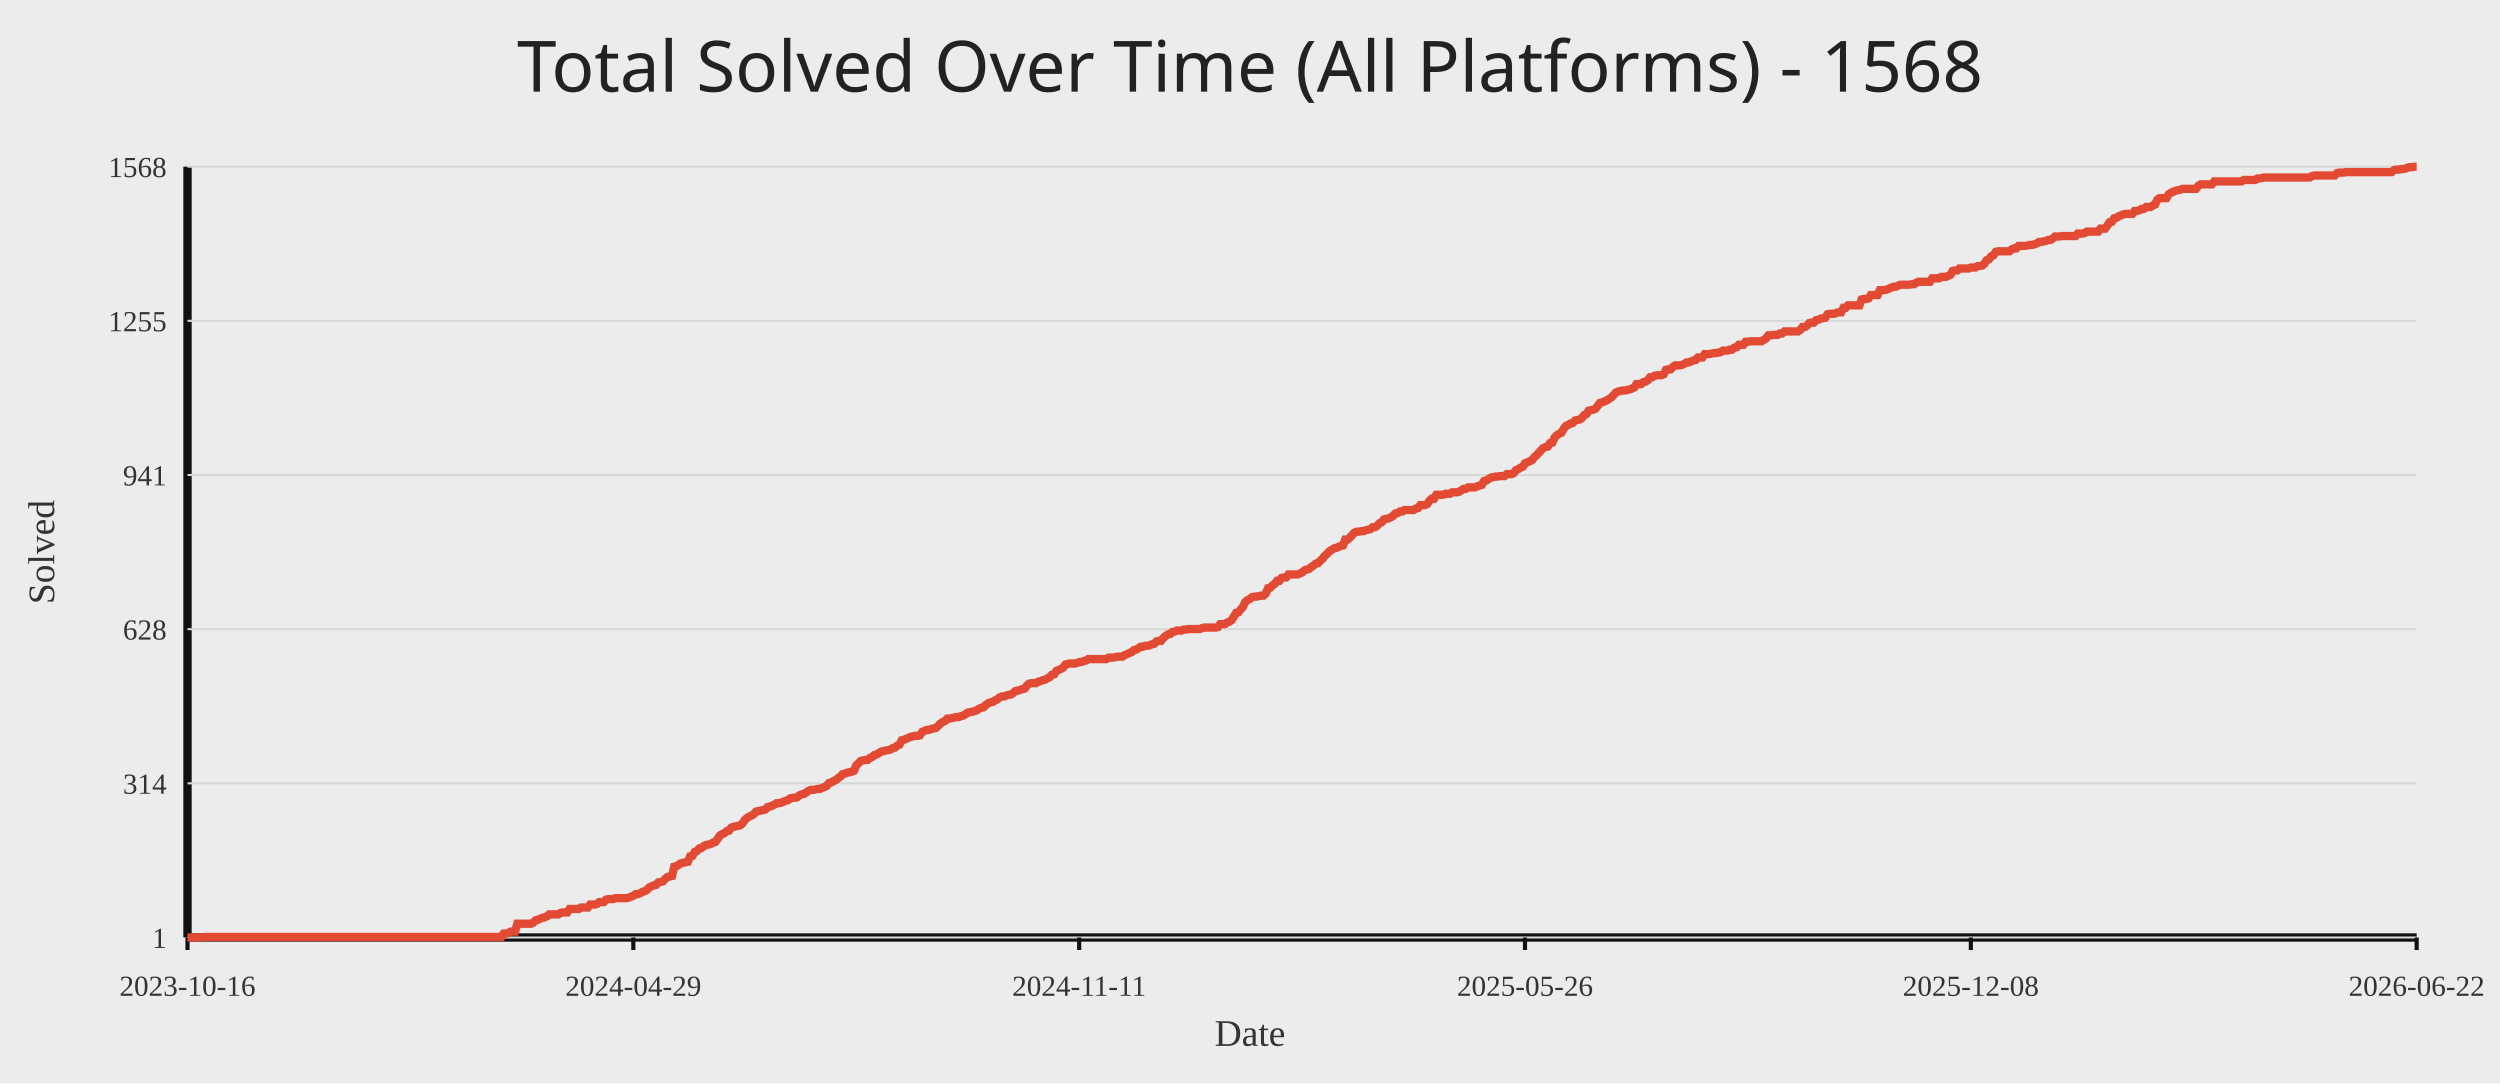
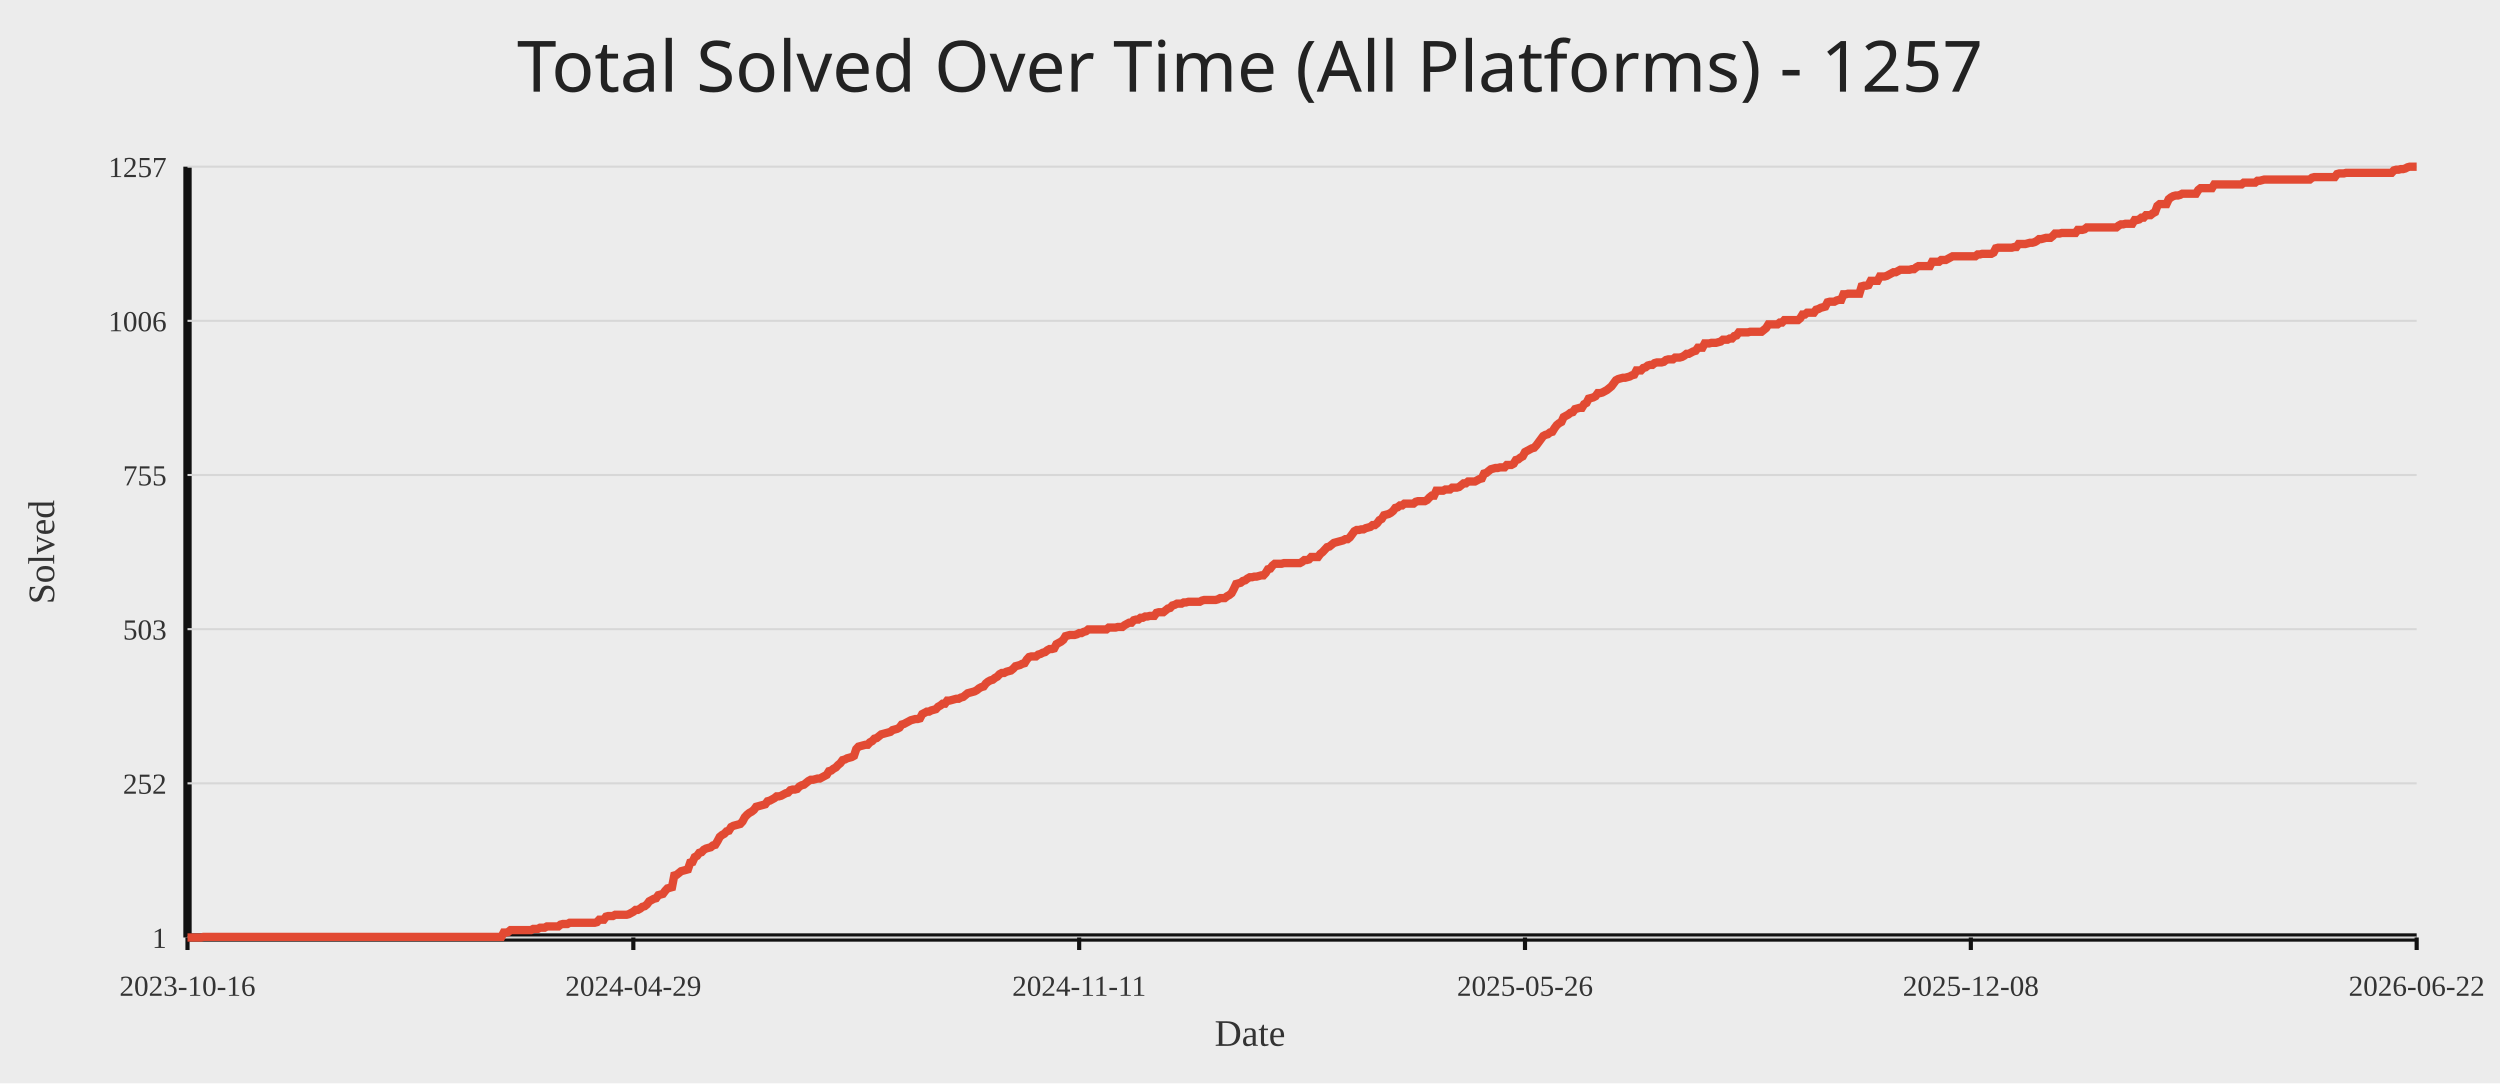
<svg xmlns="http://www.w3.org/2000/svg" width="1200" height="520">
  <rect width="100%" height="100%" fill="#ececec" />
-   <text x="50%" y="44" text-anchor="middle" fill="#222" font-size="34" font-family="Comic Sans MS, Segoe UI">Total Solved Over Time (All Platforms) - 1568</text>
+   <text x="50%" y="44" text-anchor="middle" fill="#222" font-size="34" font-family="Comic Sans MS, Segoe UI">Total Solved Over Time (All Platforms) - 1257</text>
  <line x1="90" y1="450" x2="1160" y2="450" stroke="#111" stroke-width="4" />
  <line x1="90" y1="80" x2="90" y2="450" stroke="#111" stroke-width="4" />
  <line x1="90" y1="450.00" x2="1160" y2="450.00" stroke="#d7d7d7" stroke-width="1" />
  <text x="80" y="455.00" text-anchor="end" fill="#333" font-size="14">1</text>
  <line x1="90" y1="376.00" x2="1160" y2="376.00" stroke="#d7d7d7" stroke-width="1" />
-   <text x="80" y="381.00" text-anchor="end" fill="#333" font-size="14">314</text>
+   <text x="80" y="381.00" text-anchor="end" fill="#333" font-size="14">252</text>
  <line x1="90" y1="302.00" x2="1160" y2="302.00" stroke="#d7d7d7" stroke-width="1" />
-   <text x="80" y="307.00" text-anchor="end" fill="#333" font-size="14">628</text>
+   <text x="80" y="307.00" text-anchor="end" fill="#333" font-size="14">503</text>
  <line x1="90" y1="228.00" x2="1160" y2="228.00" stroke="#d7d7d7" stroke-width="1" />
-   <text x="80" y="233.00" text-anchor="end" fill="#333" font-size="14">941</text>
+   <text x="80" y="233.00" text-anchor="end" fill="#333" font-size="14">755</text>
  <line x1="90" y1="154.00" x2="1160" y2="154.00" stroke="#d7d7d7" stroke-width="1" />
-   <text x="80" y="159.00" text-anchor="end" fill="#333" font-size="14">1255</text>
+   <text x="80" y="159.00" text-anchor="end" fill="#333" font-size="14">1006</text>
  <line x1="90" y1="80.00" x2="1160" y2="80.00" stroke="#d7d7d7" stroke-width="1" />
-   <text x="80" y="85.00" text-anchor="end" fill="#333" font-size="14">1568</text>
+   <text x="80" y="85.00" text-anchor="end" fill="#333" font-size="14">1257</text>
  <line x1="90.00" y1="450" x2="90.00" y2="456" stroke="#111" stroke-width="2" />
  <text x="90.00" y="478" text-anchor="middle" fill="#333" font-size="14">2023-10-16</text>
  <line x1="304.00" y1="450" x2="304.00" y2="456" stroke="#111" stroke-width="2" />
  <text x="304.00" y="478" text-anchor="middle" fill="#333" font-size="14">2024-04-29</text>
  <line x1="518.00" y1="450" x2="518.00" y2="456" stroke="#111" stroke-width="2" />
  <text x="518.00" y="478" text-anchor="middle" fill="#333" font-size="14">2024-11-11</text>
  <line x1="732.00" y1="450" x2="732.00" y2="456" stroke="#111" stroke-width="2" />
  <text x="732.00" y="478" text-anchor="middle" fill="#333" font-size="14">2025-05-26</text>
  <line x1="946.00" y1="450" x2="946.00" y2="456" stroke="#111" stroke-width="2" />
  <text x="946.00" y="478" text-anchor="middle" fill="#333" font-size="14">2025-12-08</text>
  <line x1="1160.00" y1="450" x2="1160.00" y2="456" stroke="#111" stroke-width="2" />
  <text x="1160.00" y="478" text-anchor="middle" fill="#333" font-size="14">2026-06-22</text>
-   <polyline fill="none" stroke="#e24a33" stroke-width="4" points="90.00,450.00 91.09,450.00 92.18,450.00 93.28,450.00 94.37,450.00 95.46,450.00 96.55,450.00 97.64,449.76 98.73,449.76 99.83,449.76 100.92,449.76 102.01,449.76 103.10,449.76 104.19,449.76 105.29,449.76 106.38,449.76 107.47,449.76 108.56,449.76 109.65,449.76 110.74,449.76 111.84,449.76 112.93,449.76 114.02,449.76 115.11,449.76 116.20,449.76 117.30,449.76 118.39,449.76 119.48,449.76 120.57,449.76 121.66,449.76 122.76,449.76 123.85,449.76 124.94,449.76 126.03,449.76 127.12,449.76 128.21,449.76 129.31,449.76 130.40,449.76 131.49,449.76 132.58,449.76 133.67,449.76 134.77,449.76 135.86,449.76 136.95,449.76 138.04,449.76 139.13,449.76 140.22,449.76 141.32,449.76 142.41,449.76 143.50,449.76 144.59,449.76 145.68,449.76 146.78,449.76 147.87,449.76 148.96,449.76 150.05,449.76 151.14,449.76 152.23,449.76 153.33,449.76 154.42,449.76 155.51,449.76 156.60,449.76 157.69,449.76 158.79,449.76 159.88,449.76 160.97,449.76 162.06,449.76 163.15,449.76 164.24,449.76 165.34,449.76 166.43,449.76 167.52,449.76 168.61,449.76 169.70,449.76 170.80,449.76 171.89,449.76 172.98,449.76 174.07,449.76 175.16,449.76 176.26,449.76 177.35,449.76 178.44,449.76 179.53,449.76 180.62,449.76 181.71,449.76 182.81,449.76 183.90,449.76 184.99,449.76 186.08,449.76 187.17,449.76 188.27,449.76 189.36,449.76 190.45,449.76 191.54,449.76 192.63,449.76 193.72,449.76 194.82,449.76 195.91,449.76 197.00,449.76 198.09,449.76 199.18,449.76 200.28,449.76 201.37,449.76 202.46,449.76 203.55,449.76 204.64,449.76 205.73,449.76 206.83,449.76 207.92,449.76 209.01,449.76 210.10,449.76 211.19,449.76 212.29,449.76 213.38,449.76 214.47,449.76 215.56,449.76 216.65,449.76 217.74,449.76 218.84,449.76 219.93,449.76 221.02,449.76 222.11,449.76 223.20,449.76 224.30,449.76 225.39,449.76 226.48,449.76 227.57,449.76 228.66,449.76 229.76,449.76 230.85,449.76 231.94,449.76 233.03,449.76 234.12,449.76 235.21,449.76 236.31,449.76 237.40,449.76 238.49,449.76 239.58,449.76 240.67,449.76 241.77,448.11 242.86,448.11 243.95,447.87 245.04,447.17 246.13,447.17 247.22,447.17 248.32,443.39 249.41,443.39 250.50,443.39 251.59,443.39 252.68,443.39 253.78,443.39 254.87,443.39 255.96,442.92 257.05,441.74 258.14,441.50 259.23,441.03 260.33,440.56 261.42,440.32 262.51,439.85 263.60,438.90 264.69,438.90 265.79,438.90 266.88,438.90 267.97,438.90 269.06,438.19 270.15,437.96 271.24,437.96 272.34,437.96 273.43,436.31 274.52,436.31 275.61,436.31 276.70,436.31 277.80,436.31 278.89,435.60 279.98,435.60 281.07,435.60 282.16,435.60 283.26,434.18 284.35,434.18 285.44,434.18 286.53,433.94 287.62,433.00 288.71,433.00 289.81,433.00 290.90,431.82 291.99,431.58 293.08,431.58 294.17,431.58 295.27,431.11 296.36,431.11 297.45,431.11 298.54,431.11 299.63,431.11 300.72,431.11 301.82,430.87 302.91,430.40 304.00,429.93 305.09,429.22 306.18,429.22 307.28,428.75 308.37,428.04 309.46,427.80 310.55,427.10 311.64,425.92 312.73,425.44 313.83,424.97 314.92,424.74 316.01,423.55 317.10,423.32 318.19,423.08 319.29,421.90 320.38,420.96 321.47,420.72 322.56,420.49 323.65,416.00 324.74,415.76 325.84,415.05 326.93,414.35 328.02,414.11 329.11,413.87 330.20,413.64 331.30,411.04 332.39,410.80 333.48,408.92 334.57,408.44 335.66,407.26 336.76,407.03 337.85,406.08 338.94,405.61 340.03,405.37 341.12,405.14 342.21,404.43 343.31,404.19 344.40,402.78 345.49,401.12 346.58,400.41 347.67,399.94 348.77,399.00 349.86,398.76 350.95,397.35 352.04,396.87 353.13,396.64 354.22,396.40 355.32,396.16 356.41,395.22 357.50,393.57 358.59,392.62 359.68,391.91 360.78,391.44 361.87,390.73 362.96,389.55 364.05,389.32 365.14,389.08 366.23,388.84 367.33,388.61 368.42,387.43 369.51,387.19 370.60,386.72 371.69,386.25 372.79,385.54 373.88,385.54 374.97,385.30 376.06,384.83 377.15,384.36 378.24,384.12 379.34,383.18 380.43,382.94 381.52,382.94 382.61,382.71 383.70,381.76 384.80,381.29 385.89,381.05 386.98,380.34 388.07,379.64 389.16,379.16 390.26,379.16 391.35,378.93 392.44,378.69 393.53,378.69 394.62,378.22 395.71,377.75 396.81,377.28 397.90,375.86 398.99,375.62 400.08,374.91 401.17,374.44 402.27,373.50 403.36,372.79 404.45,371.61 405.54,371.37 406.63,370.90 407.72,370.66 408.82,370.43 409.91,369.96 411.00,367.36 412.09,366.41 413.18,365.23 414.28,365.00 415.37,364.76 416.46,364.76 417.55,363.82 418.64,363.34 419.73,362.40 420.83,362.16 421.92,361.46 423.01,360.75 424.10,360.51 425.19,360.27 426.29,360.04 427.38,359.80 428.47,359.09 429.56,358.86 430.65,357.91 431.74,357.44 432.84,355.32 433.93,355.08 435.02,354.61 436.11,354.14 437.20,353.66 438.30,353.43 439.39,353.19 440.48,353.19 441.57,352.95 442.66,351.30 443.76,350.83 444.85,350.36 445.94,350.36 447.03,349.89 448.12,349.65 449.21,349.41 450.31,348.47 451.40,347.29 452.49,346.58 453.58,346.11 454.67,344.93 455.77,344.93 456.86,344.69 457.95,344.45 459.04,344.22 460.13,344.22 461.22,343.75 462.32,343.51 463.41,342.80 464.50,342.09 465.59,341.86 466.68,341.62 467.78,341.38 468.87,340.91 469.96,340.20 471.05,339.73 472.14,339.50 473.23,338.32 474.33,337.61 475.42,337.13 476.51,336.90 477.60,336.19 478.69,335.72 479.79,334.77 480.88,334.30 481.97,334.30 483.06,333.83 484.15,333.59 485.24,333.36 486.34,332.65 487.43,331.70 488.52,331.47 489.61,331.23 490.70,330.76 491.80,330.52 492.89,329.11 493.98,328.16 495.07,327.93 496.16,327.93 497.26,327.93 498.35,327.22 499.44,326.98 500.53,326.51 501.62,326.27 502.71,325.56 503.81,325.09 504.90,323.91 505.99,323.68 507.08,322.02 508.17,321.55 509.27,321.08 510.36,320.37 511.45,318.95 512.54,318.72 513.63,318.48 514.72,318.48 515.82,318.48 516.91,318.25 518.00,317.77 519.09,317.77 520.18,317.30 521.28,317.06 522.37,316.36 523.46,316.36 524.55,316.36 525.64,316.36 526.73,316.36 527.83,316.36 528.92,316.36 530.01,316.36 531.10,316.36 532.19,315.65 533.29,315.65 534.38,315.65 535.47,315.41 536.56,315.18 537.65,315.18 538.74,315.18 539.84,314.47 540.93,313.99 542.02,313.52 543.11,313.05 544.20,312.11 545.30,311.87 546.39,311.16 547.48,310.45 548.57,310.45 549.66,309.98 550.76,309.98 551.85,309.74 552.94,309.27 554.03,309.04 555.12,307.86 556.21,307.62 557.31,307.62 558.40,306.20 559.49,305.26 560.58,304.55 561.67,304.31 562.77,303.37 563.86,303.13 564.95,302.66 566.04,302.66 567.13,302.66 568.22,302.19 569.32,302.19 570.41,301.95 571.50,301.95 572.59,301.95 573.68,301.95 574.78,301.95 575.87,301.95 576.96,301.48 578.05,301.24 579.14,301.24 580.23,301.24 581.33,301.24 582.42,301.24 583.51,301.24 584.60,301.01 585.69,299.59 586.79,299.59 587.88,299.59 588.97,298.88 590.06,298.41 591.15,297.70 592.24,296.05 593.34,294.16 594.43,293.92 595.52,292.51 596.61,291.33 597.70,288.97 598.80,288.02 599.89,287.55 600.98,286.60 602.07,286.37 603.16,286.37 604.26,286.13 605.35,285.90 606.44,285.90 607.53,284.95 608.62,282.35 609.71,282.12 610.81,280.94 611.90,280.23 612.99,278.81 614.08,278.81 615.17,277.40 616.27,277.16 617.36,277.16 618.45,275.74 619.54,275.74 620.63,275.74 621.72,275.74 622.82,275.74 623.91,275.27 625.00,274.80 626.09,273.85 627.18,273.38 628.28,273.15 629.37,272.20 630.46,271.49 631.55,270.55 632.64,270.31 633.73,269.13 634.83,268.19 635.92,266.77 637.01,265.83 638.10,264.65 639.19,263.94 640.29,263.23 641.38,262.99 642.47,262.52 643.56,262.05 644.65,261.81 645.74,258.98 646.84,258.98 647.93,258.03 649.02,256.85 650.11,255.67 651.20,255.20 652.30,255.20 653.39,254.96 654.48,254.96 655.57,254.49 656.66,254.26 657.76,254.02 658.85,253.08 659.94,253.08 661.03,252.37 662.12,251.19 663.21,250.71 664.31,249.30 665.40,249.06 666.49,248.83 667.58,248.35 668.67,247.65 669.77,246.46 670.86,246.23 671.95,245.52 673.04,245.52 674.13,244.81 675.22,244.81 676.32,244.81 677.41,244.81 678.50,244.81 679.59,244.10 680.68,243.87 681.78,242.45 682.87,242.45 683.96,242.45 685.05,241.98 686.14,240.33 687.23,239.38 688.33,239.38 689.42,237.49 690.51,237.49 691.60,237.49 692.69,237.49 693.79,237.02 694.88,237.02 695.97,237.02 697.06,236.31 698.15,236.31 699.24,236.31 700.34,236.08 701.43,235.37 702.52,234.66 703.61,234.66 704.70,233.95 705.80,233.95 706.89,233.95 707.98,233.95 709.07,233.48 710.16,233.01 711.26,232.77 712.35,230.88 713.44,230.64 714.53,229.94 715.62,229.23 716.71,228.99 717.81,228.76 718.90,228.76 719.99,228.52 721.08,228.52 722.17,228.52 723.27,227.57 724.36,227.57 725.45,227.57 726.54,227.10 727.63,225.69 728.72,225.21 729.82,224.51 730.91,224.03 732.00,222.38 733.09,221.91 734.18,221.44 735.28,220.96 736.37,219.55 737.46,218.60 738.55,217.42 739.64,216.24 740.73,215.06 741.83,214.59 742.92,214.35 744.01,212.70 745.10,212.46 746.19,210.10 747.29,208.92 748.38,208.21 749.47,207.74 750.56,205.85 751.65,204.44 752.74,203.96 753.84,203.25 754.93,203.02 756.02,201.84 757.11,201.60 758.20,201.37 759.30,200.66 760.39,199.24 761.48,198.77 762.57,197.12 763.66,196.88 764.76,196.64 765.85,196.17 766.94,194.75 768.03,193.34 769.12,193.10 770.21,192.63 771.31,192.16 772.40,191.45 773.49,190.74 774.58,189.56 775.67,188.38 776.77,187.91 777.86,187.67 778.95,187.43 780.04,187.43 781.13,187.20 782.22,186.96 783.32,186.49 784.41,186.02 785.50,184.37 786.59,184.37 787.68,184.37 788.78,183.42 789.87,183.18 790.96,182.48 792.05,181.06 793.14,181.06 794.23,180.35 795.33,180.11 796.42,180.11 797.51,180.11 798.60,179.64 799.69,177.52 800.79,177.28 801.88,177.28 802.97,176.10 804.06,175.39 805.15,175.39 806.24,175.39 807.34,175.16 808.43,174.68 809.52,173.98 810.61,173.98 811.70,173.50 812.80,173.03 813.89,172.80 814.98,171.61 816.07,171.61 817.16,171.61 818.26,169.96 819.35,169.96 820.44,169.96 821.53,169.73 822.62,169.49 823.71,169.49 824.81,169.25 825.90,169.02 826.99,168.31 828.08,168.31 829.17,168.31 830.27,167.84 831.36,167.84 832.45,166.89 833.54,166.66 834.63,165.48 835.72,165.48 836.82,165.48 837.91,164.06 839.00,164.06 840.09,163.82 841.18,163.82 842.28,163.82 843.37,163.82 844.46,163.82 845.55,163.82 846.64,163.11 847.73,162.41 848.83,160.99 849.92,160.99 851.01,160.75 852.10,160.75 853.19,160.75 854.29,160.04 855.38,160.04 856.47,159.10 857.56,159.10 858.65,159.10 859.74,159.10 860.84,159.10 861.93,159.10 863.02,159.10 864.11,158.39 865.20,156.98 866.30,156.98 867.39,156.27 868.48,155.09 869.57,154.85 870.66,154.85 871.76,153.67 872.85,153.43 873.94,152.96 875.03,152.72 876.12,152.49 877.21,150.84 878.31,150.60 879.40,150.60 880.49,150.60 881.58,150.13 882.67,149.89 883.77,149.89 884.86,147.77 885.95,147.77 887.04,146.59 888.13,146.59 889.22,146.59 890.32,146.59 891.41,146.59 892.50,146.59 893.59,143.75 894.68,143.52 895.78,143.52 896.87,143.28 897.96,141.63 899.05,141.63 900.14,141.63 901.23,141.63 902.33,139.27 903.42,139.27 904.51,139.27 905.60,139.03 906.69,138.56 907.79,138.09 908.88,137.61 909.97,137.61 911.06,137.14 912.15,136.67 913.24,136.67 914.34,136.67 915.43,136.67 916.52,136.67 917.61,136.43 918.70,136.43 919.80,135.72 920.89,135.25 921.98,135.25 923.07,135.25 924.16,135.25 925.26,135.25 926.35,135.25 927.44,133.60 928.53,133.60 929.62,133.60 930.71,133.60 931.81,132.89 932.90,132.89 933.99,132.89 935.08,132.42 936.17,131.95 937.27,130.06 938.36,129.82 939.45,129.82 940.54,128.88 941.63,128.88 942.72,128.88 943.82,128.88 944.91,128.88 946.00,128.40 947.09,128.40 948.18,128.40 949.28,127.70 950.37,127.70 951.46,127.46 952.55,126.52 953.64,124.86 954.73,124.39 955.83,122.97 956.92,122.50 958.01,120.85 959.10,120.61 960.19,120.61 961.29,120.61 962.38,120.61 963.47,120.61 964.56,120.61 965.65,119.67 966.74,119.20 967.84,119.20 968.93,118.02 970.02,118.02 971.11,118.02 972.20,118.02 973.30,117.78 974.39,117.54 975.48,117.54 976.57,117.31 977.66,116.83 978.76,116.13 979.85,116.13 980.94,115.89 982.03,115.65 983.12,115.18 984.21,115.18 985.31,114.47 986.40,113.53 987.49,113.53 988.58,113.53 989.67,113.29 990.77,113.29 991.86,113.29 992.95,113.29 994.04,113.29 995.13,113.29 996.22,113.29 997.32,112.11 998.41,112.11 999.50,112.11 1000.59,111.88 1001.68,111.17 1002.78,111.17 1003.87,111.17 1004.96,111.17 1006.05,111.17 1007.14,111.17 1008.23,109.75 1009.33,109.75 1010.42,109.75 1011.51,108.33 1012.60,106.68 1013.69,106.45 1014.79,104.79 1015.88,104.56 1016.97,103.85 1018.06,103.38 1019.15,102.90 1020.24,102.67 1021.34,102.67 1022.43,102.67 1023.52,102.67 1024.61,101.25 1025.70,101.25 1026.80,101.01 1027.89,100.31 1028.98,100.31 1030.07,99.36 1031.16,99.36 1032.26,99.36 1033.35,98.65 1034.44,98.18 1035.53,95.82 1036.62,95.11 1037.71,95.11 1038.81,95.11 1039.90,95.11 1040.99,93.22 1042.08,92.51 1043.17,92.04 1044.27,91.57 1045.36,91.33 1046.45,91.10 1047.54,90.63 1048.63,90.63 1049.72,90.63 1050.82,90.63 1051.91,90.63 1053.00,90.63 1054.09,90.63 1055.18,89.21 1056.28,88.50 1057.37,88.50 1058.46,88.50 1059.55,88.50 1060.64,88.50 1061.73,88.50 1062.83,87.08 1063.92,87.08 1065.01,87.08 1066.10,87.08 1067.19,87.08 1068.29,87.08 1069.38,87.08 1070.47,87.08 1071.56,87.08 1072.65,87.08 1073.74,87.08 1074.84,87.08 1075.93,87.08 1077.02,86.38 1078.11,86.38 1079.20,86.38 1080.30,86.38 1081.39,86.38 1082.48,86.38 1083.57,85.67 1084.66,85.67 1085.76,85.43 1086.85,85.19 1087.94,85.19 1089.03,85.19 1090.12,85.19 1091.21,85.19 1092.31,85.19 1093.40,85.19 1094.49,85.19 1095.58,85.19 1096.67,85.19 1097.77,85.19 1098.86,85.19 1099.95,85.19 1101.04,85.19 1102.13,85.19 1103.22,85.19 1104.32,85.19 1105.41,85.19 1106.50,85.19 1107.59,85.19 1108.68,85.19 1109.78,84.49 1110.87,84.25 1111.96,84.25 1113.05,84.25 1114.14,84.25 1115.23,84.25 1116.33,84.25 1117.42,84.25 1118.51,84.25 1119.60,84.25 1120.69,84.25 1121.79,83.07 1122.88,82.83 1123.97,82.83 1125.06,82.83 1126.15,82.60 1127.24,82.60 1128.34,82.60 1129.43,82.60 1130.52,82.60 1131.61,82.60 1132.70,82.60 1133.80,82.60 1134.89,82.60 1135.98,82.60 1137.07,82.60 1138.16,82.60 1139.26,82.60 1140.35,82.60 1141.44,82.60 1142.53,82.60 1143.62,82.60 1144.71,82.60 1145.81,82.60 1146.90,82.60 1147.99,82.60 1149.08,81.65 1150.17,81.42 1151.27,81.42 1152.36,81.18 1153.45,81.18 1154.54,80.94 1155.63,80.47 1156.72,80.24 1157.82,80.24 1158.91,80.00 1160.00,80.00" />
+   <polyline fill="none" stroke="#e24a33" stroke-width="4" points="90.00,450.00 91.09,450.00 92.18,450.00 93.28,450.00 94.37,450.00 95.46,450.00 96.55,450.00 97.64,449.71 98.73,449.71 99.83,449.71 100.92,449.71 102.01,449.71 103.10,449.71 104.19,449.71 105.29,449.71 106.38,449.71 107.47,449.71 108.56,449.71 109.65,449.71 110.74,449.71 111.84,449.71 112.93,449.71 114.02,449.71 115.11,449.71 116.20,449.71 117.30,449.71 118.39,449.71 119.48,449.71 120.57,449.71 121.66,449.71 122.76,449.71 123.85,449.71 124.94,449.71 126.03,449.71 127.12,449.71 128.21,449.71 129.31,449.71 130.40,449.71 131.49,449.71 132.58,449.71 133.67,449.71 134.77,449.71 135.86,449.71 136.95,449.71 138.04,449.71 139.13,449.71 140.22,449.71 141.32,449.71 142.41,449.71 143.50,449.71 144.59,449.71 145.68,449.71 146.78,449.71 147.87,449.71 148.96,449.71 150.05,449.71 151.14,449.71 152.23,449.71 153.33,449.71 154.42,449.71 155.51,449.71 156.60,449.71 157.69,449.71 158.79,449.71 159.88,449.71 160.97,449.71 162.06,449.71 163.15,449.71 164.24,449.71 165.34,449.71 166.43,449.71 167.52,449.71 168.61,449.71 169.70,449.71 170.80,449.71 171.89,449.71 172.98,449.71 174.07,449.71 175.16,449.71 176.26,449.71 177.35,449.71 178.44,449.71 179.53,449.71 180.62,449.71 181.71,449.71 182.81,449.71 183.90,449.71 184.99,449.71 186.08,449.71 187.17,449.71 188.27,449.71 189.36,449.71 190.45,449.71 191.54,449.71 192.63,449.71 193.72,449.71 194.82,449.71 195.91,449.71 197.00,449.71 198.09,449.71 199.18,449.71 200.28,449.71 201.37,449.71 202.46,449.71 203.55,449.71 204.64,449.71 205.73,449.71 206.83,449.71 207.92,449.71 209.01,449.71 210.10,449.71 211.19,449.71 212.29,449.71 213.38,449.71 214.47,449.71 215.56,449.71 216.65,449.71 217.74,449.71 218.84,449.71 219.93,449.71 221.02,449.71 222.11,449.71 223.20,449.71 224.30,449.71 225.39,449.71 226.48,449.71 227.57,449.71 228.66,449.71 229.76,449.71 230.85,449.71 231.94,449.71 233.03,449.71 234.12,449.71 235.21,449.71 236.31,449.71 237.40,449.71 238.49,449.71 239.58,449.71 240.67,449.71 241.77,447.64 242.86,447.64 243.95,447.35 245.04,446.46 246.13,446.46 247.22,446.46 248.32,446.46 249.41,446.46 250.50,446.46 251.59,446.46 252.68,446.46 253.78,446.46 254.87,446.46 255.96,445.88 257.05,445.88 258.14,445.88 259.23,445.29 260.33,445.29 261.42,445.29 262.51,444.70 263.60,444.70 264.69,444.70 265.79,444.70 266.88,444.70 267.97,444.70 269.06,443.81 270.15,443.52 271.24,443.52 272.34,443.52 273.43,442.93 274.52,442.93 275.61,442.93 276.70,442.93 277.80,442.93 278.89,442.93 279.98,442.93 281.07,442.93 282.16,442.93 283.26,442.93 284.35,442.93 285.44,442.93 286.53,442.64 287.62,441.46 288.71,441.46 289.81,441.46 290.90,439.98 291.99,439.69 293.08,439.69 294.17,439.69 295.27,439.10 296.36,439.10 297.45,439.10 298.54,439.10 299.63,439.10 300.72,439.10 301.82,438.81 302.91,438.22 304.00,437.63 305.09,436.74 306.18,436.74 307.28,436.15 308.37,435.27 309.46,434.98 310.55,434.09 311.64,432.62 312.73,432.03 313.83,431.44 314.92,431.15 316.01,429.67 317.10,429.38 318.19,429.08 319.29,427.61 320.38,426.43 321.47,426.14 322.56,425.84 323.65,420.25 324.74,419.95 325.84,419.07 326.93,418.18 328.02,417.89 329.11,417.60 330.20,417.30 331.30,414.06 332.39,413.77 333.48,411.41 334.57,410.82 335.66,409.35 336.76,409.05 337.85,407.87 338.94,407.29 340.03,406.99 341.12,406.70 342.21,405.81 343.31,405.52 344.40,403.75 345.49,401.69 346.58,400.80 347.67,400.21 348.77,399.04 349.86,398.74 350.95,396.97 352.04,396.39 353.13,396.09 354.22,395.80 355.32,395.50 356.41,394.32 357.50,392.26 358.59,391.08 359.68,390.20 360.78,389.61 361.87,388.73 362.96,387.25 364.05,386.96 365.14,386.66 366.23,386.37 367.33,386.07 368.42,384.60 369.51,384.31 370.60,383.72 371.69,383.13 372.79,382.25 373.88,382.25 374.97,381.95 376.06,381.36 377.15,380.77 378.24,380.48 379.34,379.30 380.43,379.00 381.52,379.00 382.61,378.71 383.70,377.53 384.80,376.94 385.89,376.65 386.98,375.76 388.07,374.88 389.16,374.29 390.26,374.29 391.35,374.00 392.44,373.70 393.53,373.70 394.62,373.11 395.71,372.52 396.81,371.93 397.90,370.17 398.99,369.87 400.08,368.99 401.17,368.40 402.27,367.22 403.36,366.34 404.45,364.86 405.54,364.57 406.63,363.98 407.72,363.69 408.82,363.39 409.91,362.80 411.00,359.56 412.09,358.38 413.18,358.09 414.28,357.79 415.37,357.50 416.46,357.50 417.55,356.32 418.64,355.73 419.73,354.55 420.83,354.26 421.92,353.38 423.01,352.49 424.10,352.20 425.19,351.90 426.29,351.61 427.38,351.31 428.47,350.43 429.56,350.14 430.65,349.84 431.74,349.25 432.84,347.78 433.93,347.48 435.02,346.89 436.11,346.31 437.20,345.72 438.30,345.42 439.39,345.13 440.48,345.13 441.57,344.83 442.66,342.77 443.76,342.18 444.85,341.59 445.94,341.59 447.03,341.00 448.12,340.71 449.21,340.41 450.31,339.24 451.40,338.65 452.49,337.76 453.58,337.76 454.67,336.29 455.77,336.29 456.86,336.00 457.95,335.70 459.04,335.41 460.13,335.41 461.22,334.82 462.32,334.52 463.41,333.64 464.50,332.75 465.59,332.46 466.68,332.17 467.78,331.87 468.87,331.28 469.96,330.40 471.05,329.81 472.14,329.51 473.23,328.04 474.33,327.16 475.42,326.57 476.51,326.27 477.60,325.39 478.69,324.80 479.79,323.62 480.88,323.03 481.97,323.03 483.06,322.44 484.15,322.15 485.24,321.86 486.34,320.97 487.43,319.79 488.52,319.50 489.61,319.20 490.70,318.61 491.80,318.32 492.89,316.55 493.98,315.37 495.07,315.08 496.16,315.08 497.26,315.08 498.35,314.20 499.44,313.90 500.53,313.31 501.62,313.02 502.71,312.13 503.81,311.54 504.90,311.54 505.99,311.25 507.08,309.19 508.17,308.60 509.27,308.01 510.36,307.13 511.45,305.36 512.54,305.06 513.63,304.77 514.72,304.77 515.82,304.77 516.91,304.47 518.00,303.89 519.09,303.89 520.18,303.30 521.28,303.00 522.37,302.12 523.46,302.12 524.55,302.12 525.64,302.12 526.73,302.12 527.83,302.12 528.92,302.12 530.01,302.12 531.10,302.12 532.19,301.23 533.29,301.23 534.38,301.23 535.47,301.23 536.56,300.94 537.65,300.94 538.74,300.94 539.84,300.06 540.93,299.47 542.02,298.88 543.11,298.88 544.20,297.70 545.30,297.40 546.39,297.40 547.48,296.52 548.57,296.52 549.66,295.93 550.76,295.93 551.85,295.64 552.94,295.64 554.03,295.64 555.12,294.16 556.21,293.87 557.31,293.87 558.40,293.87 559.49,292.99 560.58,292.10 561.67,291.81 562.77,290.63 563.86,290.33 564.95,289.75 566.04,289.75 567.13,289.75 568.22,289.16 569.32,289.16 570.41,288.86 571.50,288.86 572.59,288.86 573.68,288.86 574.78,288.86 575.87,288.86 576.96,288.27 578.05,287.98 579.14,287.98 580.23,287.98 581.33,287.98 582.42,287.98 583.51,287.98 584.60,287.68 585.69,287.09 586.79,287.09 587.88,287.09 588.97,286.21 590.06,285.62 591.15,284.74 592.24,282.68 593.34,280.32 594.43,280.02 595.52,279.73 596.61,278.85 597.70,278.55 598.80,277.67 599.89,277.08 600.98,277.08 602.07,276.78 603.16,276.78 604.26,276.49 605.35,276.19 606.44,276.19 607.53,275.02 608.62,273.25 609.71,272.95 610.81,271.48 611.90,270.60 612.99,270.60 614.08,270.60 615.17,270.60 616.27,270.30 617.36,270.30 618.45,270.30 619.54,270.30 620.63,270.30 621.72,270.30 622.82,270.30 623.91,270.30 625.00,269.71 626.09,268.83 627.18,268.83 628.28,268.54 629.37,267.36 630.46,267.36 631.55,267.36 632.64,267.36 633.73,265.88 634.83,265.00 635.92,263.82 637.01,262.64 638.10,262.35 639.19,261.46 640.29,260.58 641.38,260.29 642.47,259.99 643.56,259.70 644.65,259.40 645.74,258.81 646.84,258.81 647.93,257.93 649.02,256.46 650.11,254.98 651.20,254.39 652.30,254.39 653.39,254.10 654.48,254.10 655.57,253.51 656.66,253.22 657.76,252.92 658.85,252.04 659.94,252.04 661.03,251.15 662.12,249.68 663.21,249.09 664.31,247.32 665.40,247.03 666.49,246.74 667.58,246.15 668.67,245.26 669.77,243.79 670.86,243.50 671.95,242.61 673.04,242.61 674.13,241.73 675.22,241.73 676.32,241.73 677.41,241.73 678.50,241.73 679.59,240.84 680.68,240.55 681.78,240.55 682.87,240.55 683.96,240.55 685.05,239.96 686.14,238.78 687.23,237.90 688.33,237.90 689.42,235.54 690.51,235.54 691.60,235.54 692.69,235.54 693.79,234.95 694.88,234.95 695.97,234.95 697.06,234.07 698.15,234.07 699.24,234.07 700.34,233.77 701.43,232.89 702.52,232.01 703.61,232.01 704.70,231.12 705.80,231.12 706.89,231.12 707.98,231.12 709.07,230.53 710.16,229.94 711.26,229.65 712.35,227.29 713.44,227.00 714.53,226.11 715.62,225.23 716.71,224.94 717.81,224.64 718.90,224.64 719.99,224.35 721.08,224.35 722.17,224.35 723.27,223.17 724.36,223.17 725.45,223.17 726.54,222.58 727.63,220.81 728.72,220.52 729.82,219.63 730.91,219.04 732.00,216.98 733.09,216.39 734.18,215.80 735.28,215.21 736.37,214.92 737.46,213.74 738.55,212.27 739.64,210.80 740.73,209.32 741.83,208.73 742.92,208.44 744.01,207.56 745.10,207.26 746.19,205.49 747.29,204.02 748.38,203.14 749.47,202.55 750.56,200.19 751.65,199.60 752.74,199.01 753.84,198.13 754.93,197.83 756.02,196.36 757.11,196.07 758.20,195.77 759.30,195.77 760.39,194.00 761.48,193.42 762.57,191.35 763.66,191.06 764.76,190.76 765.85,190.18 766.94,188.70 768.03,188.70 769.12,188.41 770.21,187.82 771.31,187.23 772.40,186.35 773.49,185.46 774.58,183.99 775.67,182.52 776.77,181.93 777.86,181.63 778.95,181.34 780.04,181.34 781.13,181.04 782.22,180.75 783.32,180.16 784.41,179.86 785.50,177.80 786.59,177.80 787.68,177.80 788.78,176.62 789.87,176.33 790.96,175.45 792.05,175.15 793.14,175.15 794.23,174.27 795.33,173.97 796.42,173.97 797.51,173.97 798.60,173.68 799.69,172.79 800.79,172.50 801.88,172.50 802.97,172.50 804.06,171.62 805.15,171.62 806.24,171.62 807.34,171.32 808.43,170.73 809.52,169.85 810.61,169.85 811.70,169.26 812.80,168.67 813.89,168.38 814.98,166.90 816.07,166.90 817.16,166.90 818.26,164.84 819.35,164.84 820.44,164.84 821.53,164.55 822.62,164.55 823.71,164.55 824.81,164.25 825.90,163.96 826.99,163.07 828.08,163.07 829.17,163.07 830.27,162.48 831.36,162.48 832.45,161.31 833.54,161.01 834.63,159.54 835.72,159.54 836.82,159.54 837.91,159.54 839.00,159.54 840.09,159.24 841.18,159.24 842.28,159.24 843.37,159.24 844.46,159.24 845.55,159.24 846.64,158.36 847.73,157.48 848.83,155.71 849.92,155.71 851.01,155.71 852.10,155.71 853.19,155.71 854.29,154.82 855.38,154.82 856.47,153.65 857.56,153.65 858.65,153.65 859.74,153.65 860.84,153.65 861.93,153.65 863.02,153.65 864.11,152.76 865.20,151.00 866.30,151.00 867.39,150.11 868.48,150.11 869.57,150.11 870.66,150.11 871.76,148.64 872.85,148.34 873.94,147.75 875.03,147.46 876.12,147.17 877.21,145.10 878.31,144.81 879.40,144.81 880.49,144.81 881.58,144.22 882.67,143.93 883.77,143.93 884.86,141.27 885.95,141.27 887.04,140.98 888.13,140.98 889.22,140.98 890.32,140.98 891.41,140.98 892.50,140.98 893.59,137.44 894.68,137.15 895.78,137.15 896.87,136.86 897.96,134.79 899.05,134.79 900.14,134.79 901.23,134.79 902.33,132.73 903.42,132.73 904.51,132.73 905.60,132.44 906.69,131.85 907.79,131.26 908.88,130.67 909.97,130.67 911.06,130.08 912.15,129.49 913.24,129.49 914.34,129.49 915.43,129.49 916.52,129.49 917.61,129.20 918.70,129.20 919.80,128.31 920.89,127.72 921.98,127.72 923.07,127.72 924.16,127.72 925.26,127.72 926.35,127.72 927.44,125.66 928.53,125.66 929.62,125.66 930.71,125.66 931.81,124.78 932.90,124.78 933.99,124.78 935.08,124.19 936.17,123.60 937.27,123.01 938.36,123.01 939.45,123.01 940.54,123.01 941.63,123.01 942.72,123.01 943.82,123.01 944.91,123.01 946.00,123.01 947.09,123.01 948.18,123.01 949.28,122.13 950.37,122.13 951.46,121.83 952.55,121.83 953.64,121.83 954.73,121.83 955.83,121.83 956.92,121.24 958.01,119.18 959.10,118.89 960.19,118.89 961.29,118.89 962.38,118.89 963.47,118.89 964.56,118.89 965.65,118.89 966.74,118.59 967.84,118.59 968.93,117.12 970.02,117.12 971.11,117.12 972.20,117.12 973.30,116.82 974.39,116.53 975.48,116.53 976.57,116.23 977.66,115.64 978.76,114.76 979.85,114.76 980.94,114.47 982.03,114.17 983.12,114.17 984.21,114.17 985.31,113.29 986.40,112.11 987.49,112.11 988.58,112.11 989.67,111.82 990.77,111.82 991.86,111.82 992.95,111.82 994.04,111.82 995.13,111.82 996.22,111.82 997.32,110.34 998.41,110.34 999.50,110.34 1000.59,110.05 1001.68,109.16 1002.78,109.16 1003.87,109.16 1004.96,109.16 1006.05,109.16 1007.14,109.16 1008.23,109.16 1009.33,109.16 1010.42,109.16 1011.51,109.16 1012.60,109.16 1013.69,109.16 1014.79,109.16 1015.88,109.16 1016.97,108.28 1018.06,107.69 1019.15,107.69 1020.24,107.40 1021.34,107.40 1022.43,107.40 1023.52,107.40 1024.61,105.63 1025.70,105.63 1026.80,105.33 1027.89,104.45 1028.98,104.45 1030.07,103.27 1031.16,103.27 1032.26,103.27 1033.35,102.39 1034.44,101.80 1035.53,98.85 1036.62,97.97 1037.71,97.97 1038.81,97.97 1039.90,97.97 1040.99,95.61 1042.08,94.73 1043.17,94.14 1044.27,93.85 1045.36,93.85 1046.45,93.55 1047.54,92.96 1048.63,92.96 1049.72,92.96 1050.82,92.96 1051.91,92.96 1053.00,92.96 1054.09,92.96 1055.18,91.19 1056.28,90.31 1057.37,90.31 1058.46,90.31 1059.55,90.31 1060.64,90.31 1061.73,90.31 1062.83,88.54 1063.92,88.54 1065.01,88.54 1066.10,88.54 1067.19,88.54 1068.29,88.54 1069.38,88.54 1070.47,88.54 1071.56,88.54 1072.65,88.54 1073.74,88.54 1074.84,88.54 1075.93,88.54 1077.02,87.66 1078.11,87.66 1079.20,87.66 1080.30,87.66 1081.39,87.66 1082.48,87.66 1083.57,86.78 1084.66,86.78 1085.76,86.48 1086.85,86.19 1087.94,86.19 1089.03,86.19 1090.12,86.19 1091.21,86.19 1092.31,86.19 1093.40,86.19 1094.49,86.19 1095.58,86.19 1096.67,86.19 1097.77,86.19 1098.86,86.19 1099.95,86.19 1101.04,86.19 1102.13,86.19 1103.22,86.19 1104.32,86.19 1105.41,86.19 1106.50,86.19 1107.59,86.19 1108.68,86.19 1109.78,85.30 1110.87,85.01 1111.96,85.01 1113.05,85.01 1114.14,85.01 1115.23,85.01 1116.33,85.01 1117.42,85.01 1118.51,85.01 1119.60,85.01 1120.69,85.01 1121.79,83.54 1122.88,83.24 1123.97,83.24 1125.06,83.24 1126.15,82.95 1127.24,82.95 1128.34,82.95 1129.43,82.95 1130.52,82.95 1131.61,82.95 1132.70,82.95 1133.80,82.95 1134.89,82.95 1135.98,82.95 1137.07,82.95 1138.16,82.95 1139.26,82.95 1140.35,82.95 1141.44,82.95 1142.53,82.95 1143.62,82.95 1144.71,82.95 1145.81,82.95 1146.90,82.95 1147.99,82.95 1149.08,81.77 1150.17,81.47 1151.27,81.47 1152.36,81.18 1153.45,81.18 1154.54,80.88 1155.63,80.29 1156.72,80.00 1157.82,80.00 1158.91,80.00 1160.00,80.00" />
  <text x="50%" y="502" text-anchor="middle" fill="#333" font-size="18">Date</text>
  <text x="26" y="265.00" transform="rotate(-90 26 265.00)" text-anchor="middle" fill="#333" font-size="18">Solved</text>
</svg>
